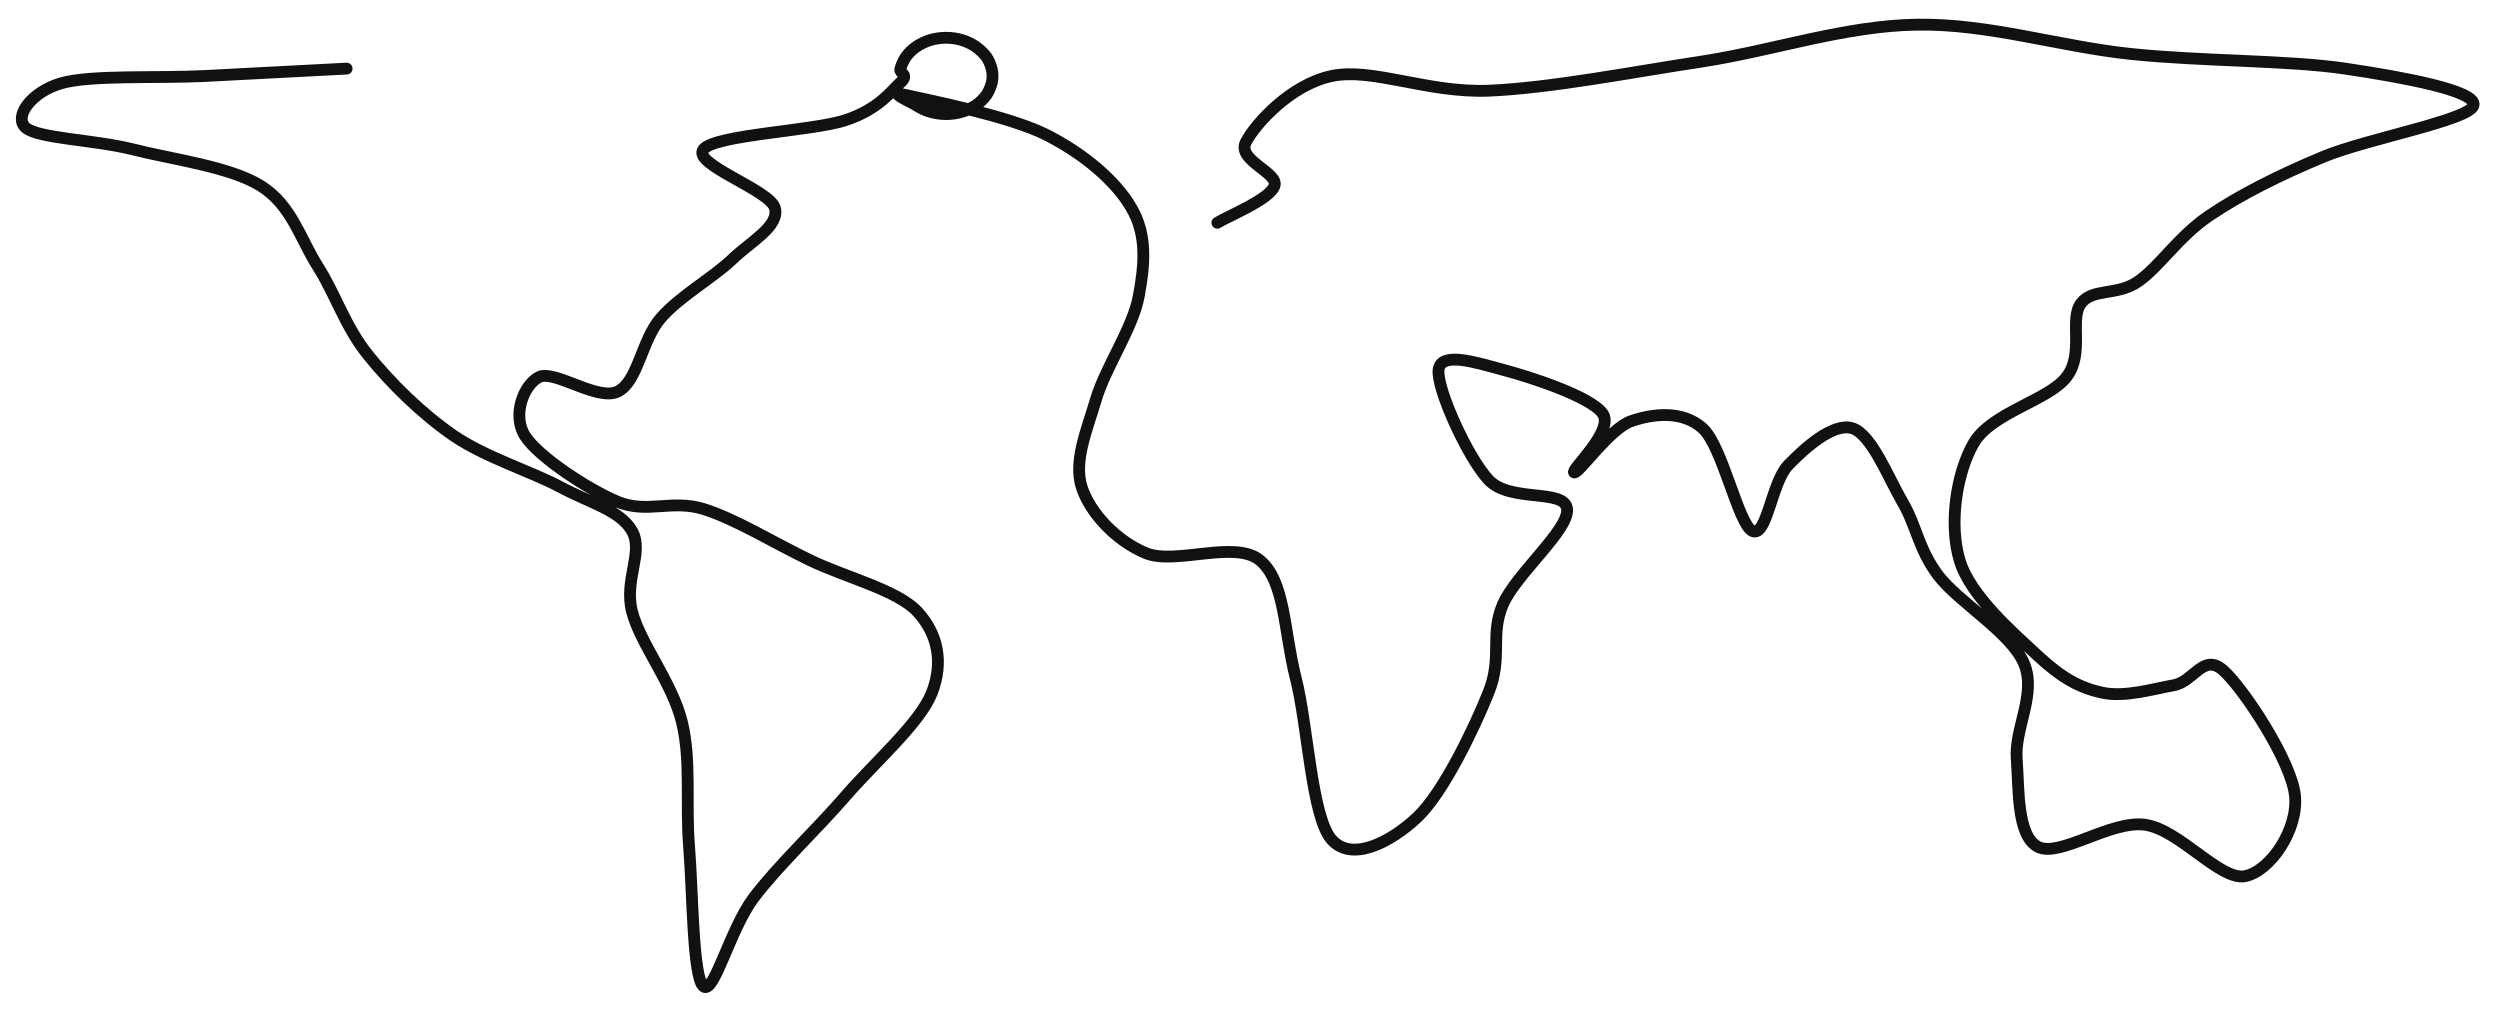
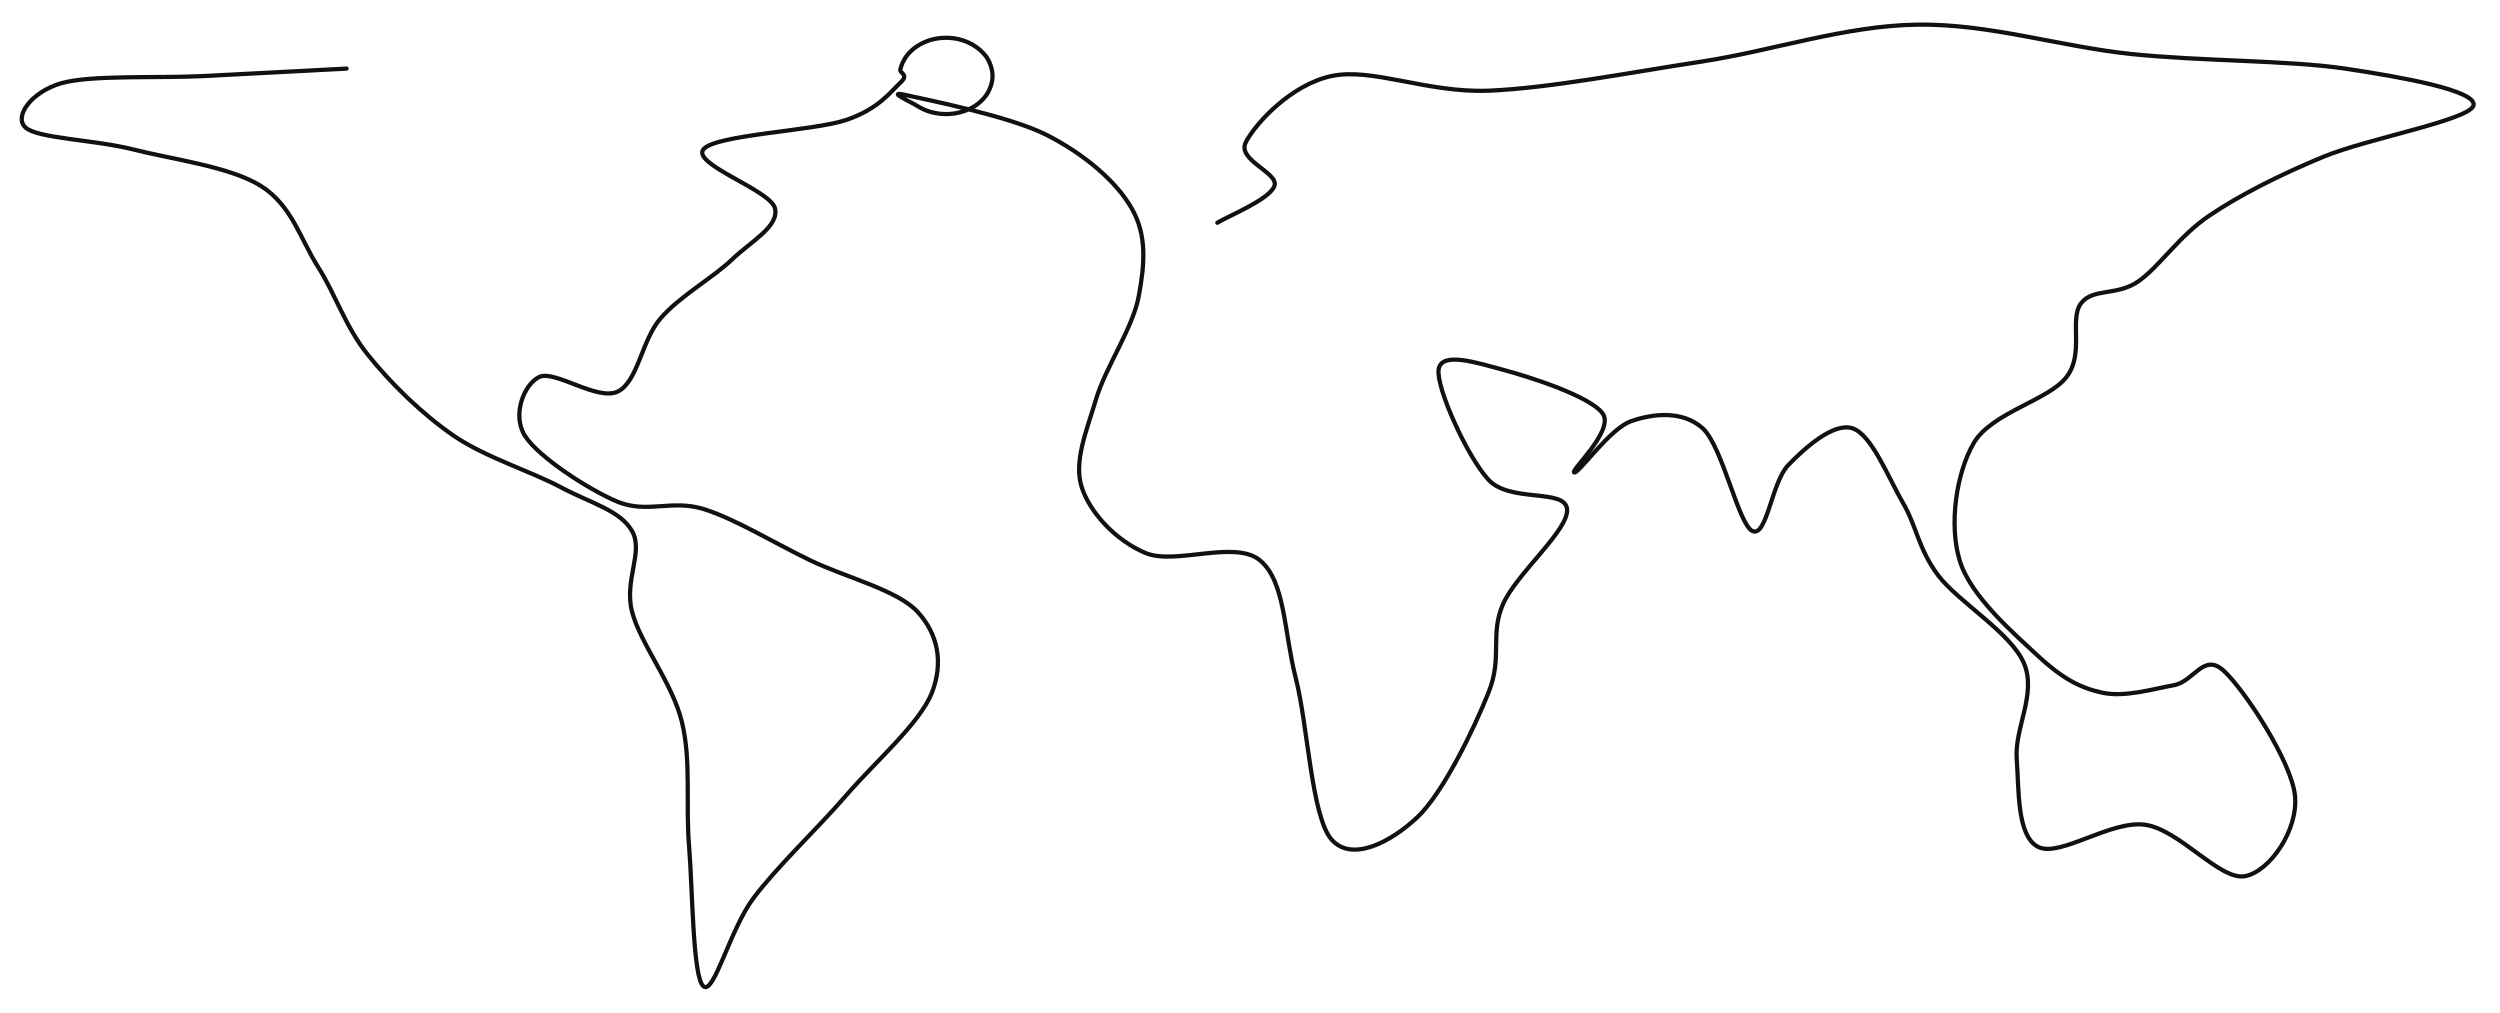
<svg xmlns="http://www.w3.org/2000/svg" viewBox="4 -1 973 394" role="img" aria-label="One-line drawing of a world map">
-   <path d="M138.9 25.7C129.6 26.2 101.9 27.6 83.3 28.6C64.8 29.5 39.4 28.1 27.8 31.4C16.2 34.8 9.3 44.3 13.9 48.6C18.5 52.9 40.3 53.3 55.6 57.1C70.8 61.0 93.5 63.8 105.6 71.4C117.6 79.0 120.8 91.9 127.8 102.9C134.7 113.8 138.4 126.2 147.2 137.1C156.0 148.1 168.1 160.0 180.6 168.6C193.1 177.1 210.6 182.4 222.2 188.6C233.8 194.8 245.4 197.6 250.0 205.7C254.6 213.8 246.8 224.8 250.0 237.1C253.2 249.5 265.7 264.8 269.4 280.0C273.1 295.2 270.8 311.4 272.2 328.6C273.6 345.7 273.6 379.5 277.8 382.9C281.9 386.2 288.0 361.0 297.2 348.6C306.5 336.2 321.8 321.9 333.3 308.6C344.9 295.2 362.0 280.5 366.7 268.6C371.3 256.7 369.0 245.7 361.1 237.1C353.2 228.6 333.3 223.8 319.4 217.1C305.6 210.5 290.3 201.0 277.8 197.1C265.3 193.3 256.0 199.0 244.4 194.3C232.9 189.5 213.4 176.7 208.3 168.6C203.2 160.5 207.9 148.6 213.9 145.7C219.9 142.9 236.6 155.2 244.4 151.4C252.3 147.6 253.7 131.4 261.1 122.9C268.5 114.3 281.5 107.1 288.9 100.0C296.3 92.9 307.4 87.1 305.6 80.0C303.7 72.9 273.1 62.9 277.8 57.1C282.4 51.4 320.6 50.0 333.3 45.7C346.1 41.4 350.9 34.4 354.4 31.2C358.0 27.9 354.1 27.7 354.4 26.0C354.8 24.3 355.6 22.6 356.6 21.1C357.6 19.7 359.0 18.3 360.6 17.2C362.2 16.1 364.1 15.2 366.0 14.6C368.0 14.0 370.2 13.7 372.2 13.7C374.3 13.7 376.5 14.0 378.4 14.6C380.3 15.2 382.3 16.1 383.8 17.2C385.4 18.3 386.8 19.7 387.9 21.1C388.9 22.6 389.6 24.3 390.0 26.0C390.4 27.7 390.4 29.5 390.0 31.2C389.6 32.8 388.9 34.5 387.9 36.0C386.8 37.5 385.4 38.9 383.8 40.0C382.3 41.0 380.3 42.0 378.4 42.5C376.5 43.1 374.3 43.4 372.2 43.4C370.2 43.4 368.0 43.1 366.0 42.5C364.1 42.0 362.2 41.0 360.6 40.0C359.0 38.9 348.2 34.1 356.6 36.0C365.0 37.9 396.5 44.1 411.1 51.4C425.8 58.8 438.4 69.5 444.4 80.0C450.5 90.5 449.5 101.9 447.2 114.3C444.9 126.7 434.3 141.9 430.6 154.3C426.9 166.7 421.8 178.6 425.0 188.6C428.2 198.6 438.4 209.5 450.0 214.3C461.6 219.0 484.7 209.0 494.4 217.1C504.2 225.2 503.7 244.8 508.3 262.9C513.0 281.0 514.4 316.7 522.2 325.7C530.1 334.8 545.4 326.7 555.6 317.1C565.7 307.6 577.8 282.4 583.3 268.6C588.9 254.8 583.8 246.2 588.9 234.3C594.0 222.4 614.8 205.2 613.9 197.1C613.0 189.0 591.7 194.8 583.3 185.7C575.0 176.7 563.0 150.0 563.9 142.9C564.8 135.7 578.2 140.0 588.9 142.9C599.5 145.7 623.1 153.3 627.8 160.0C632.4 166.7 614.8 182.4 616.7 182.9C618.5 183.3 630.6 165.7 638.9 162.9C647.2 160.0 658.8 158.6 666.7 165.7C674.5 172.9 680.6 203.3 686.1 205.7C691.7 208.1 693.5 186.7 700.0 180.0C706.5 173.3 717.6 163.3 725.0 165.7C732.4 168.1 738.9 184.8 744.4 194.3C750.0 203.8 750.5 212.4 758.3 222.9C766.2 233.3 786.6 245.2 791.7 257.1C796.8 269.0 788.0 282.4 788.9 294.3C789.8 306.2 788.9 324.3 797.2 328.6C805.6 332.9 825.5 318.1 838.9 320.0C852.3 321.9 868.1 341.9 877.8 340.0C887.5 338.1 898.6 321.9 897.2 308.6C895.8 295.2 877.3 267.1 869.4 260.0C861.6 252.9 857.9 264.3 850.0 265.7C842.1 267.1 831.0 270.5 822.2 268.6C813.4 266.7 806.5 262.9 797.2 254.3C788.0 245.7 770.8 231.0 766.7 217.1C762.5 203.3 765.3 183.3 772.2 171.4C779.2 159.5 801.4 154.8 808.3 145.7C815.3 136.7 809.3 123.3 813.9 117.1C818.5 111.0 827.8 114.3 836.1 108.6C844.4 102.9 851.9 91.0 863.9 82.9C875.9 74.8 891.2 67.1 908.3 60.0C925.5 52.9 965.3 45.7 966.7 40.0C968.1 34.3 938.9 29.0 916.7 25.7C894.4 22.4 861.1 22.9 833.3 20.0C805.6 17.1 777.8 8.1 750.0 8.6C722.2 9.0 694.4 18.6 666.7 22.9C638.9 27.1 607.4 33.3 583.3 34.3C559.3 35.2 538.0 25.2 522.2 28.6C506.5 31.9 492.6 47.1 488.9 54.3C485.2 61.4 501.9 66.2 500.0 71.4C498.1 76.7 481.5 83.3 477.8 85.7" fill="none" stroke="#111" stroke-width="4.6" stroke-linecap="round" stroke-linejoin="round" />
+   <path d="M138.9 25.7C129.6 26.2 101.9 27.6 83.3 28.6C64.8 29.5 39.4 28.1 27.8 31.4C16.2 34.8 9.3 44.3 13.9 48.6C18.5 52.9 40.3 53.3 55.6 57.1C70.8 61.0 93.5 63.8 105.6 71.4C117.6 79.0 120.8 91.9 127.8 102.9C134.7 113.8 138.4 126.2 147.2 137.1C156.0 148.1 168.1 160.0 180.6 168.6C193.1 177.1 210.6 182.4 222.2 188.6C233.8 194.8 245.4 197.6 250.0 205.7C254.6 213.8 246.8 224.8 250.0 237.1C253.2 249.5 265.7 264.8 269.4 280.0C273.1 295.2 270.8 311.4 272.2 328.6C273.6 345.7 273.6 379.5 277.8 382.9C281.9 386.2 288.0 361.0 297.2 348.6C306.5 336.2 321.8 321.9 333.3 308.6C344.9 295.2 362.0 280.5 366.7 268.6C371.3 256.7 369.0 245.7 361.1 237.1C353.2 228.6 333.3 223.8 319.4 217.1C305.6 210.5 290.3 201.0 277.8 197.1C265.3 193.3 256.0 199.0 244.4 194.3C232.9 189.5 213.4 176.7 208.3 168.6C203.2 160.5 207.9 148.6 213.9 145.7C219.9 142.9 236.6 155.2 244.4 151.4C252.3 147.6 253.7 131.4 261.1 122.9C268.5 114.3 281.5 107.1 288.9 100.0C296.3 92.9 307.4 87.1 305.6 80.0C303.7 72.9 273.1 62.9 277.8 57.1C282.4 51.4 320.6 50.0 333.3 45.7C346.1 41.4 350.9 34.4 354.4 31.2C358.0 27.9 354.1 27.7 354.4 26.0C354.8 24.3 355.6 22.6 356.6 21.1C357.6 19.7 359.0 18.3 360.6 17.2C362.2 16.1 364.1 15.2 366.0 14.6C368.0 14.0 370.2 13.7 372.2 13.7C374.3 13.7 376.5 14.0 378.4 14.6C380.3 15.2 382.3 16.1 383.8 17.2C385.4 18.3 386.8 19.7 387.9 21.1C388.9 22.6 389.6 24.3 390.0 26.0C390.4 27.7 390.4 29.5 390.0 31.2C389.6 32.8 388.9 34.5 387.9 36.0C386.8 37.5 385.4 38.9 383.8 40.0C382.3 41.0 380.3 42.0 378.4 42.5C376.5 43.1 374.3 43.4 372.2 43.4C370.2 43.4 368.0 43.1 366.0 42.5C364.1 42.0 362.2 41.0 360.6 40.0C359.0 38.9 348.2 34.1 356.6 36.0C365.0 37.9 396.5 44.1 411.1 51.4C425.8 58.8 438.4 69.5 444.4 80.0C450.5 90.5 449.5 101.9 447.2 114.3C444.9 126.7 434.3 141.9 430.6 154.3C426.9 166.7 421.8 178.6 425.0 188.6C428.2 198.6 438.4 209.5 450.0 214.3C461.6 219.0 484.7 209.0 494.4 217.1C504.2 225.2 503.7 244.8 508.3 262.9C513.0 281.0 514.4 316.7 522.2 325.7C530.1 334.8 545.4 326.7 555.6 317.1C565.7 307.6 577.8 282.4 583.3 268.6C588.9 254.8 583.8 246.2 588.9 234.3C594.0 222.4 614.8 205.2 613.9 197.1C613.0 189.0 591.7 194.8 583.3 185.7C575.0 176.7 563.0 150.0 563.9 142.9C564.8 135.7 578.2 140.0 588.9 142.9C599.5 145.7 623.1 153.3 627.8 160.0C632.4 166.7 614.8 182.4 616.7 182.9C618.5 183.3 630.6 165.7 638.9 162.9C647.2 160.0 658.8 158.6 666.7 165.7C674.5 172.9 680.6 203.3 686.1 205.7C691.7 208.1 693.5 186.7 700.0 180.0C706.5 173.3 717.6 163.3 725.0 165.7C732.4 168.1 738.9 184.8 744.4 194.3C750.0 203.8 750.5 212.4 758.3 222.9C766.2 233.3 786.6 245.2 791.7 257.1C796.8 269.0 788.0 282.4 788.9 294.3C789.8 306.2 788.9 324.3 797.2 328.6C805.6 332.9 825.5 318.1 838.9 320.0C852.3 321.9 868.1 341.9 877.8 340.0C887.5 338.1 898.6 321.9 897.2 308.6C895.8 295.2 877.3 267.1 869.4 260.0C861.6 252.9 857.9 264.3 850.0 265.7C842.1 267.1 831.0 270.5 822.2 268.6C813.4 266.7 806.5 262.9 797.2 254.3C788.0 245.7 770.8 231.0 766.7 217.1C762.5 203.3 765.3 183.3 772.2 171.4C779.2 159.5 801.4 154.8 808.3 145.7C815.3 136.7 809.3 123.3 813.9 117.1C818.5 111.0 827.8 114.3 836.1 108.6C844.4 102.9 851.9 91.0 863.9 82.9C875.9 74.8 891.2 67.1 908.3 60.0C925.5 52.9 965.3 45.7 966.7 40.0C968.1 34.3 938.9 29.0 916.7 25.7C894.4 22.4 861.1 22.9 833.3 20.0C805.6 17.1 777.8 8.1 750.0 8.6C722.2 9.0 694.4 18.6 666.7 22.9C638.9 27.1 607.4 33.3 583.3 34.3C559.3 35.2 538.0 25.2 522.2 28.6C506.5 31.9 492.6 47.1 488.9 54.3C485.2 61.4 501.9 66.2 500.0 71.4C498.1 76.7 481.5 83.3 477.8 85.7" fill="none" stroke="#111" stroke-width="1.65" stroke-linecap="round" stroke-linejoin="round" />
</svg>
